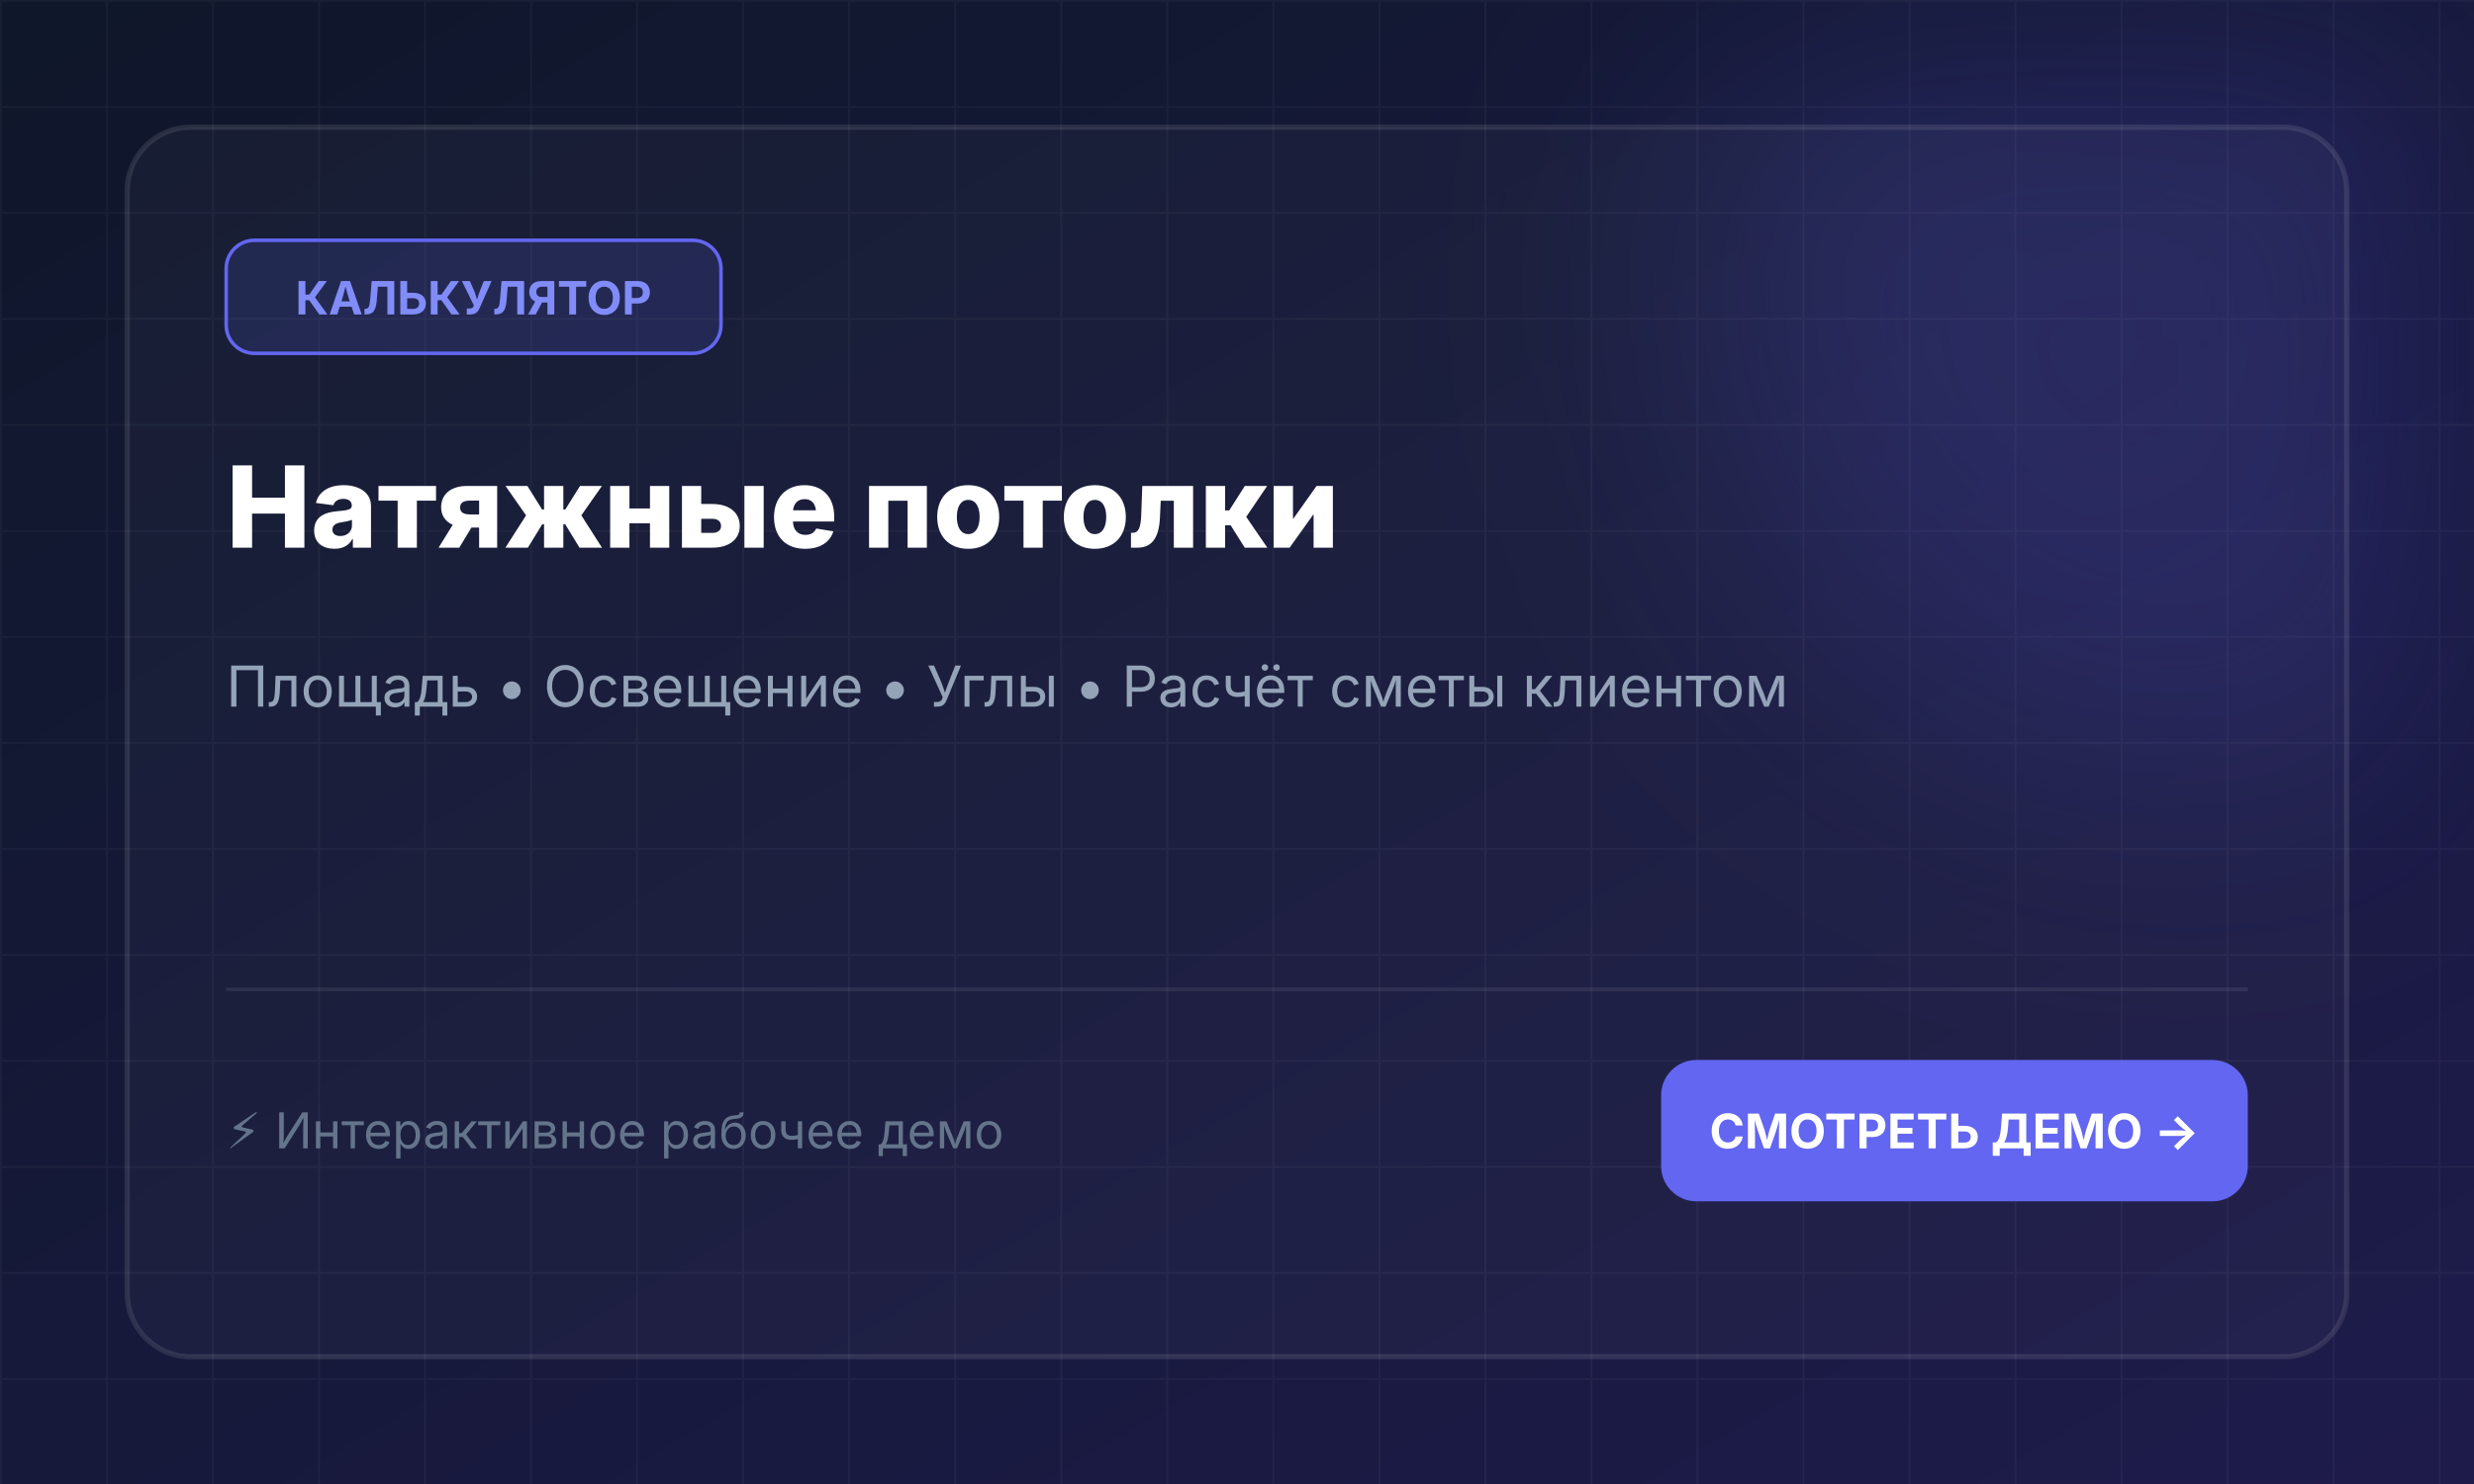
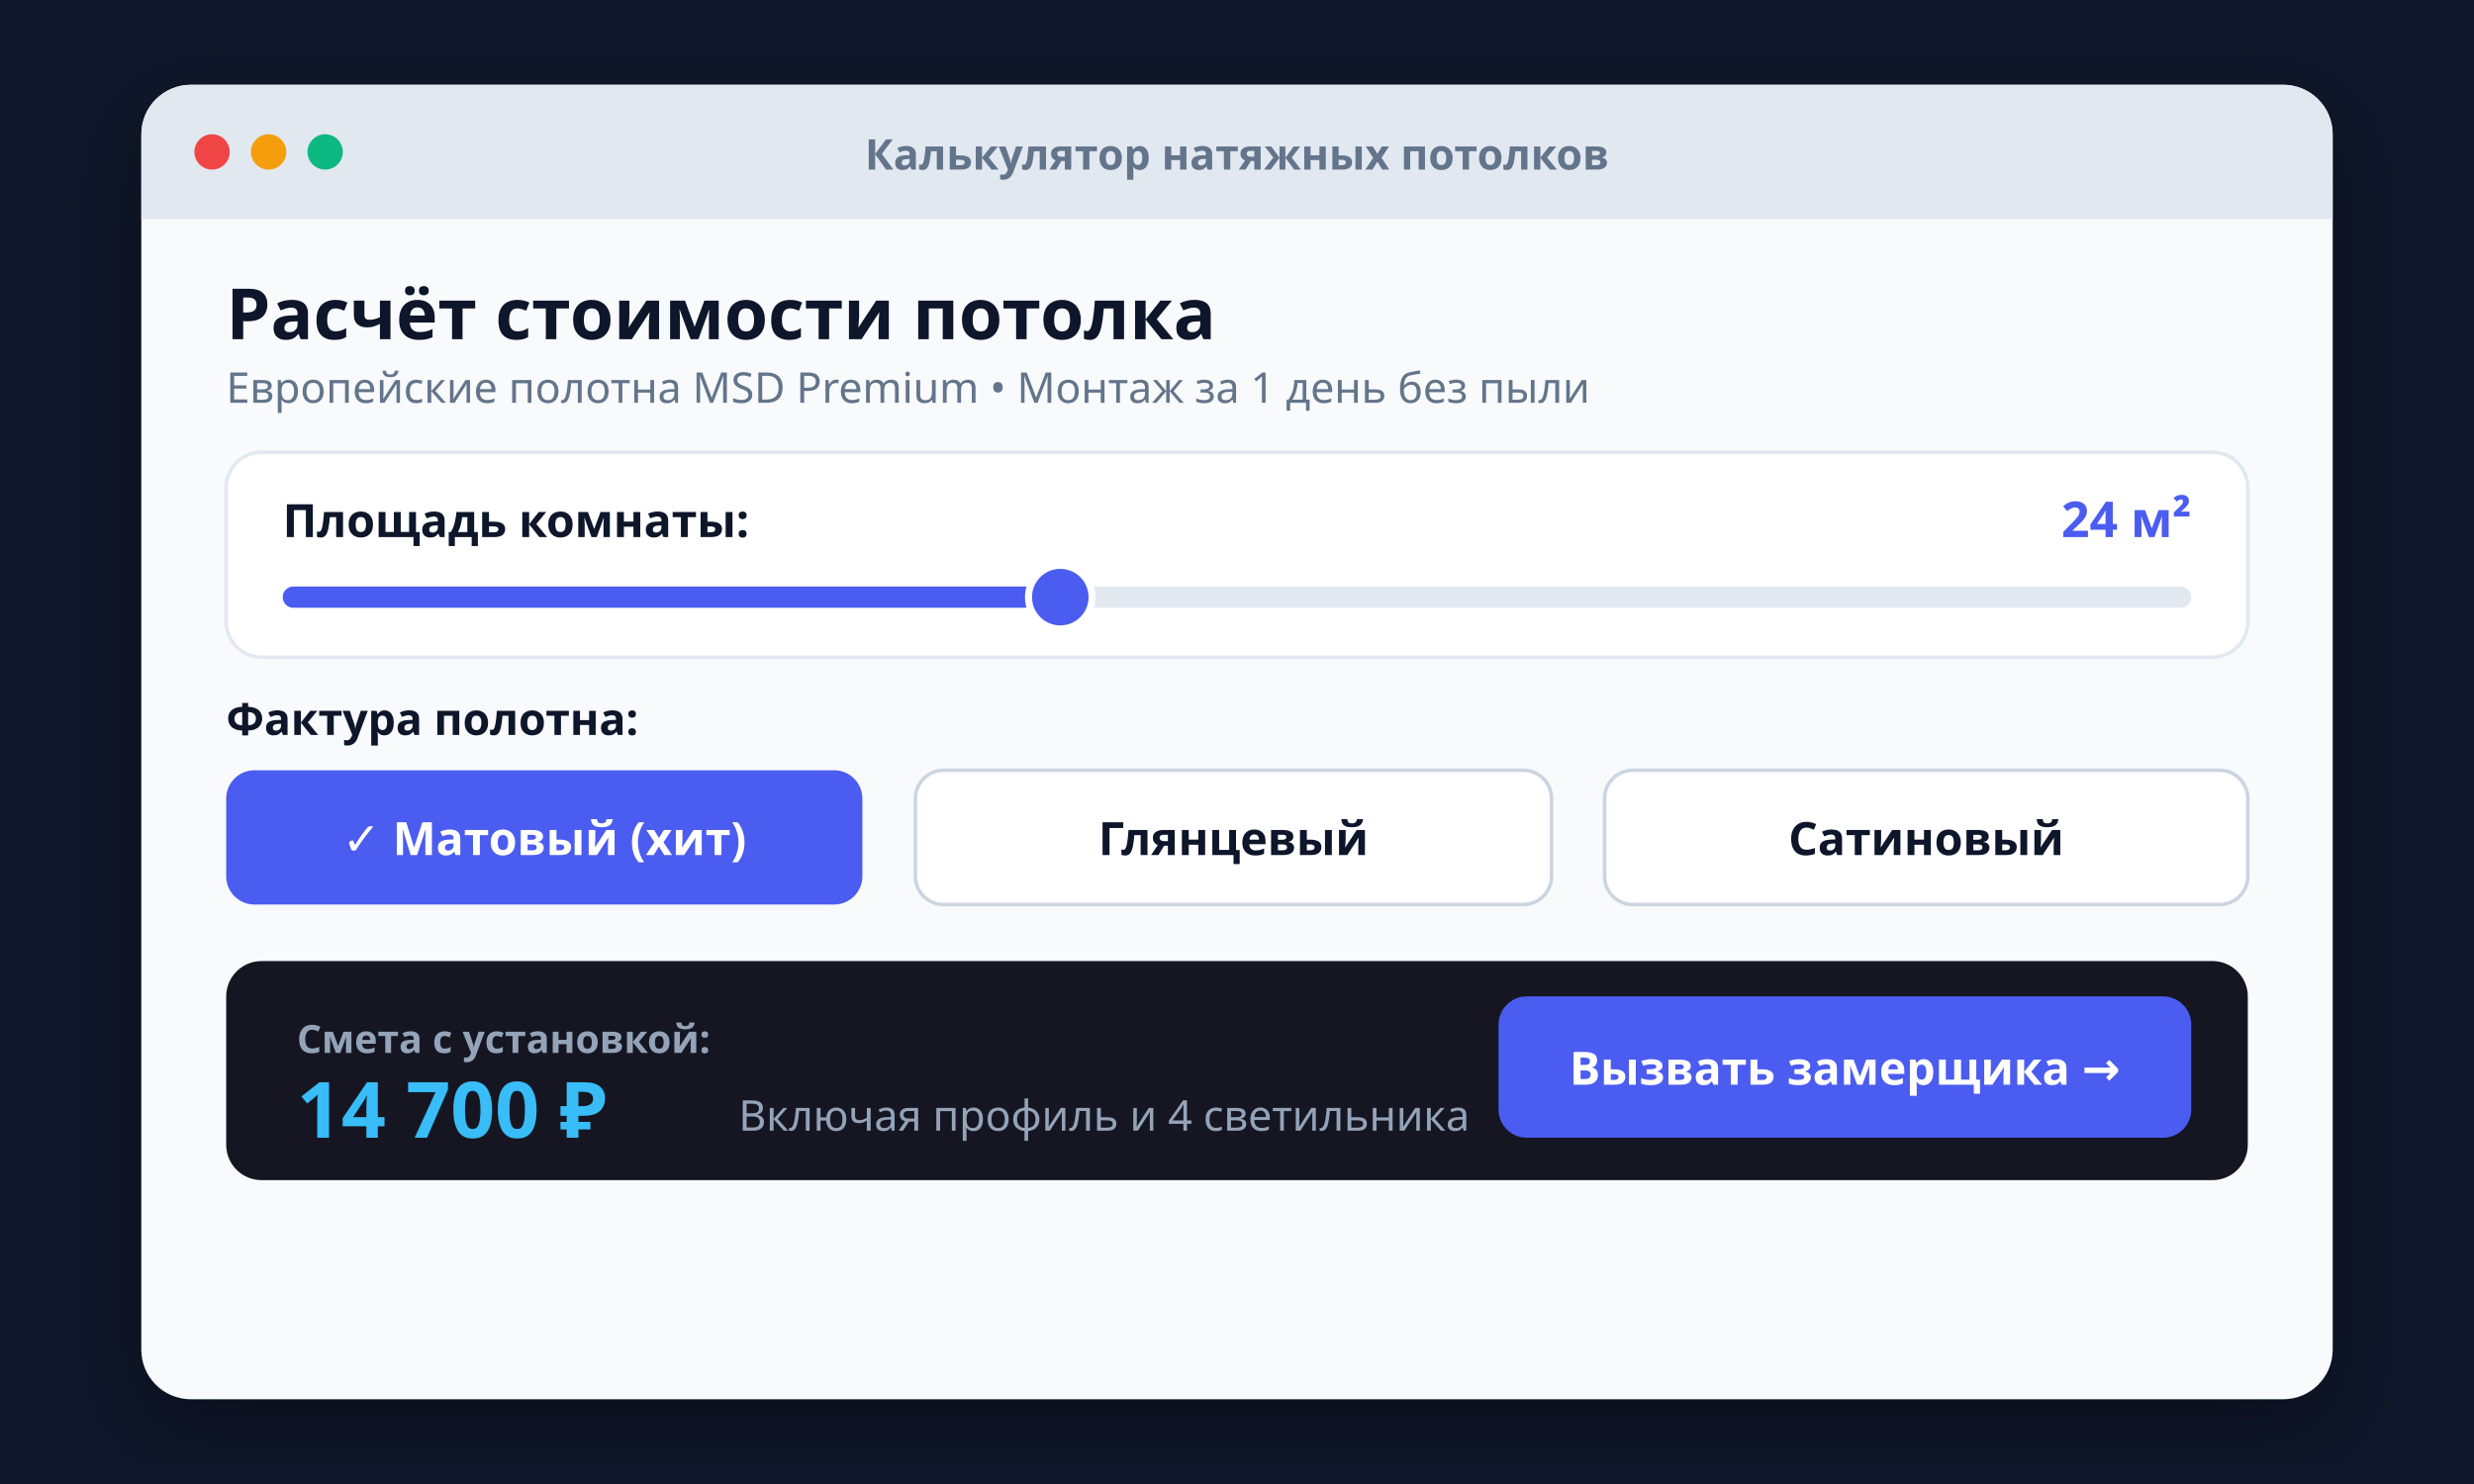
<svg xmlns="http://www.w3.org/2000/svg" viewBox="0 0 700 420" width="100%" height="100%">
  <defs>
-     <linearGradient id="bg" x1="0%" y1="0%" x2="100%" y2="100%">
-       <stop offset="0%" stop-color="#0f172a" />
-       <stop offset="100%" stop-color="#1e1b4b" />
-     </linearGradient>
-     <linearGradient id="acc" x1="0%" y1="0%" x2="100%" y2="100%">
-       <stop offset="0%" stop-color="#6366f1" />
-       <stop offset="100%" stop-color="#4f46e5" />
-     </linearGradient>
-     <pattern id="grid" width="30" height="30" patternUnits="userSpaceOnUse">
-       <path d="M 30 0 L 0 0 0 30" fill="none" stroke="rgba(255,255,255,0.04)" stroke-width="1" />
-     </pattern>
+     <filter id="shadow" x="-5%" y="-5%" width="110%" height="110%">
+       <feDropShadow dx="0" dy="8" stdDeviation="12" flood-color="#000" flood-opacity="0.35" />
+     </filter>
  </defs>
-   <rect width="700" height="420" fill="url(#bg)" />
-   <rect width="700" height="420" fill="url(#grid)" />
-   <circle cx="620" cy="80" r="140" fill="url(#acc)" opacity="0.18" filter="blur(40px)" />
-   <rect x="36" y="36" width="628" height="348" rx="18" fill="rgba(255,255,255,0.03)" stroke="rgba(255,255,255,0.1)" stroke-width="1.5" />
-   <rect x="64" y="68" width="140" height="32" rx="8" fill="rgba(99,102,241,0.15)" stroke="#6366f1" stroke-width="1" />
-   <text x="134" y="89" fill="#818cf8" font-family="system-ui, -apple-system, sans-serif" font-size="13" font-weight="700" text-anchor="middle">КАЛЬКУЛЯТОР</text>
-   <text x="64" y="155" fill="#ffffff" font-family="system-ui, -apple-system, sans-serif" font-size="32" font-weight="800">Натяжные потолки</text>
-   <text x="64" y="200" fill="#94a3b8" font-family="system-ui, -apple-system, sans-serif" font-size="16">Площадь • Освещение • Углы • Расчёт сметы клиентом</text>
-   <line x1="64" y1="280" x2="636" y2="280" stroke="rgba(255,255,255,0.08)" stroke-width="1" />
-   <text x="64" y="325" fill="#64748b" font-family="system-ui, -apple-system, sans-serif" font-size="14">⚡ Интерактивное рабочее демо</text>
-   <rect x="470" y="300" width="166" height="40" rx="10" fill="#6366f1" />
-   <text x="553" y="325" fill="#ffffff" font-family="system-ui, -apple-system, sans-serif" font-size="13.5" font-weight="700" text-anchor="middle">СМОТРЕТЬ ДЕМО →</text>
+   <rect width="700" height="420" fill="#0f172a" />
+   <g transform="translate(40, 24)" filter="url(#shadow)">
+     <rect width="620" height="372" rx="14" fill="#f8fafc" />
+     <path d="M0 14 C0 6.27 6.27 0 14 0 L606 0 C613.73 0 620 6.27 620 14 L620 38 L0 38 Z" fill="#e2e8f0" />
+     <circle cx="20" cy="19" r="5" fill="#ef4444" />
+     <circle cx="36" cy="19" r="5" fill="#f59e0b" />
+     <circle cx="52" cy="19" r="5" fill="#10b981" />
+     <text x="310" y="24" fill="#64748b" font-family="system-ui, sans-serif" font-size="12" font-weight="600" text-anchor="middle">Калькулятор натяжных потолков</text>
+     <g transform="translate(24, 52)">
+       <text x="0" y="20" fill="#0f172a" font-family="system-ui, sans-serif" font-size="20" font-weight="800">Расчёт стоимости потолка</text>
+       <text x="0" y="38" fill="#64748b" font-family="system-ui, sans-serif" font-size="12">Европейские полотна MSD Premium • Монтаж за 1 день без пыли</text>
+       <rect x="0" y="52" width="572" height="58" rx="10" fill="#ffffff" stroke="#e2e8f0" stroke-width="1" />
+       <text x="16" y="76" fill="#0f172a" font-family="system-ui, sans-serif" font-size="13" font-weight="600">Площадь комнаты:</text>
+       <text x="556" y="76" fill="#4c5bf0" font-family="system-ui, sans-serif" font-size="14" font-weight="800" text-anchor="end">24 м²</text>
+       <rect x="16" y="90" width="540" height="6" rx="3" fill="#e2e8f0" />
+       <rect x="16" y="90" width="220" height="6" rx="3" fill="#4c5bf0" />
+       <circle cx="236" cy="93" r="9" fill="#4c5bf0" stroke="#ffffff" stroke-width="2" />
+       <text x="0" y="132" fill="#0f172a" font-family="system-ui, sans-serif" font-size="12.5" font-weight="700">Фактура полотна:</text>
+       <g transform="translate(0, 142)">
+         <rect x="0" y="0" width="180" height="38" rx="8" fill="#4c5bf0" />
+         <text x="90" y="24" fill="#ffffff" font-family="system-ui, sans-serif" font-size="13" font-weight="700" text-anchor="middle">✓ Матовый (хит)</text>
+         <rect x="195" y="0" width="180" height="38" rx="8" fill="#ffffff" stroke="#cbd5e1" stroke-width="1" />
+         <text x="285" y="24" fill="#0f172a" font-family="system-ui, sans-serif" font-size="13" font-weight="600" text-anchor="middle">Глянцевый</text>
+         <rect x="390" y="0" width="182" height="38" rx="8" fill="#ffffff" stroke="#cbd5e1" stroke-width="1" />
+         <text x="481" y="24" fill="#0f172a" font-family="system-ui, sans-serif" font-size="13" font-weight="600" text-anchor="middle">Сатиновый</text>
+       </g>
+       <rect x="0" y="196" width="572" height="62" rx="10" fill="#131924" />
+       <text x="20" y="222" fill="#94a3b8" font-family="system-ui, sans-serif" font-size="11" font-weight="700" text-transform="uppercase">Смета с установкой:</text>
+       <text x="20" y="246" fill="#38bdf8" font-family="system-ui, sans-serif" font-size="22" font-weight="800">14 700 ₽</text>
+       <text x="145" y="244" fill="#94a3b8" font-family="system-ui, sans-serif" font-size="12">Включая профиль и 4 светильника</text>
+       <rect x="360" y="206" width="196" height="40" rx="8" fill="#4c5bf0" />
+       <text x="458" y="231" fill="#ffffff" font-family="system-ui, sans-serif" font-size="13" font-weight="700" text-anchor="middle">Вызвать замерщика →</text>
+     </g>
+   </g>
</svg>
